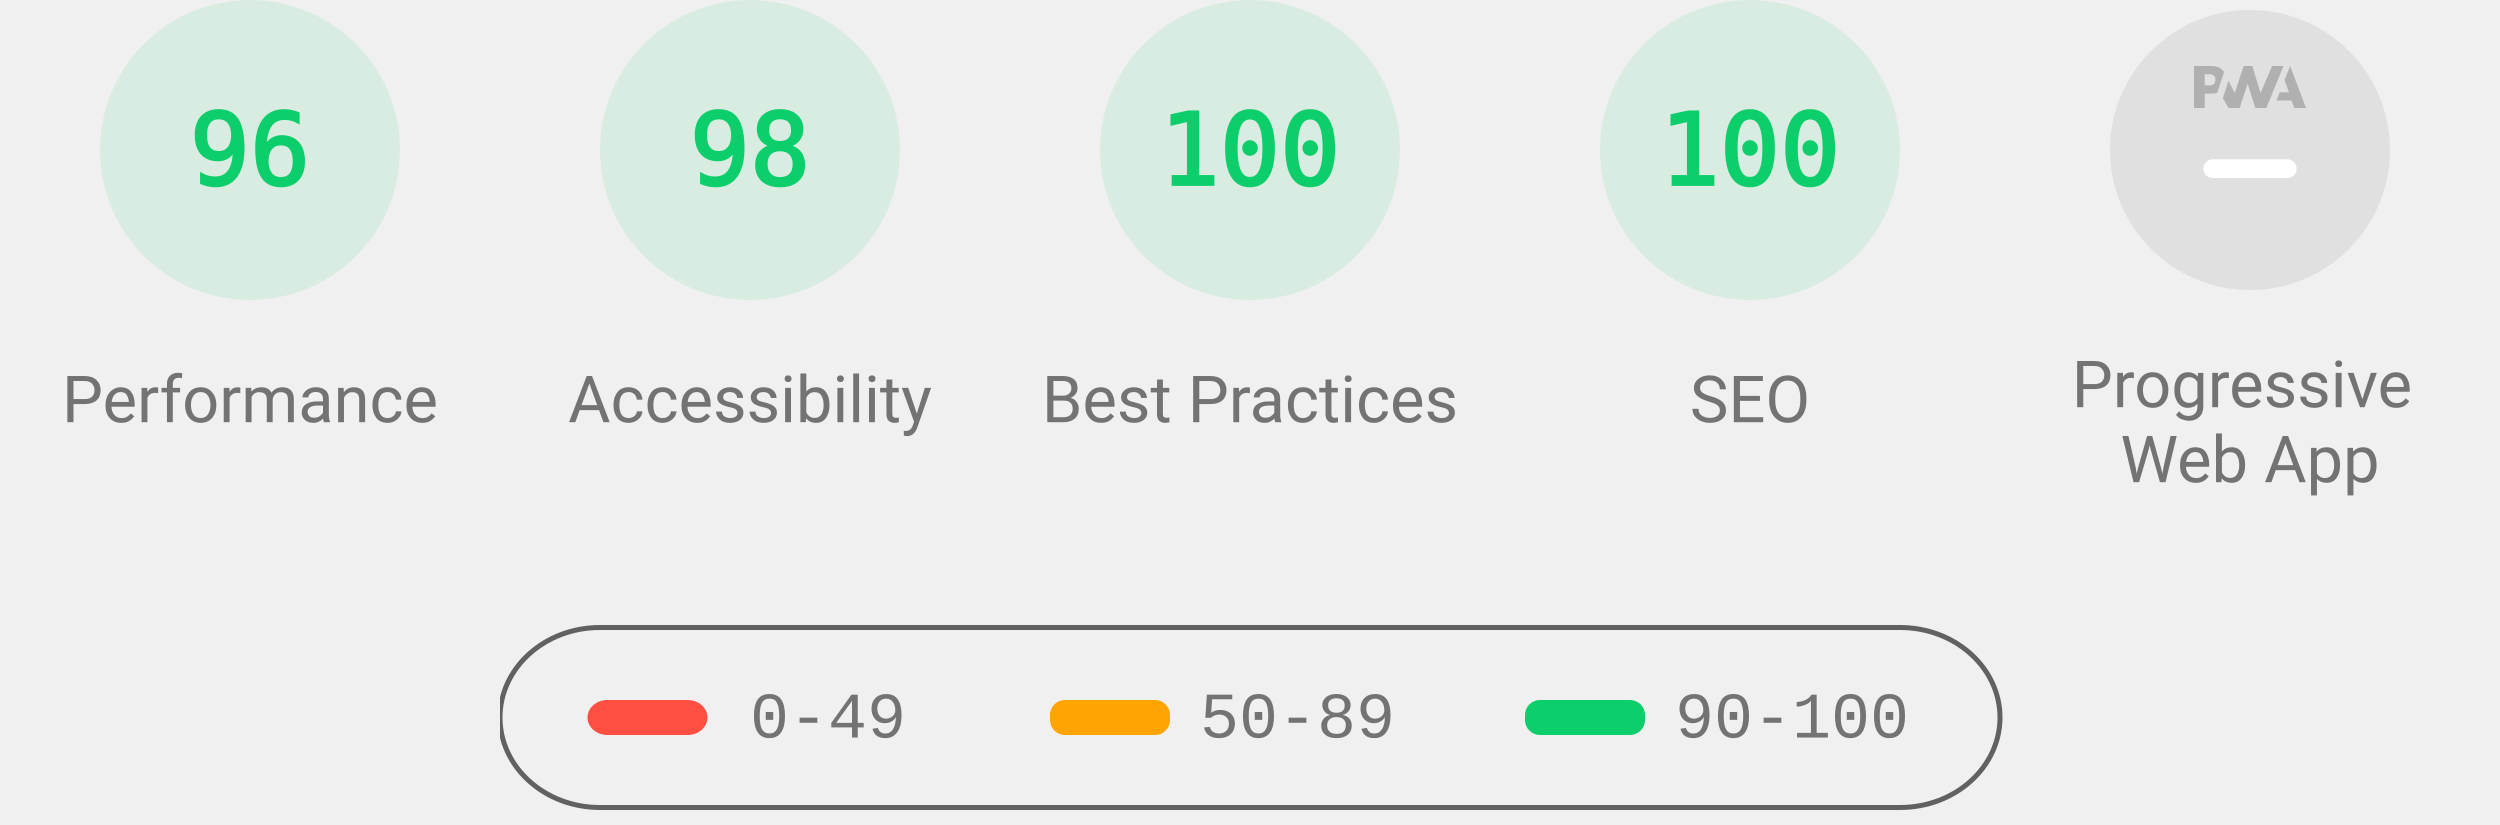
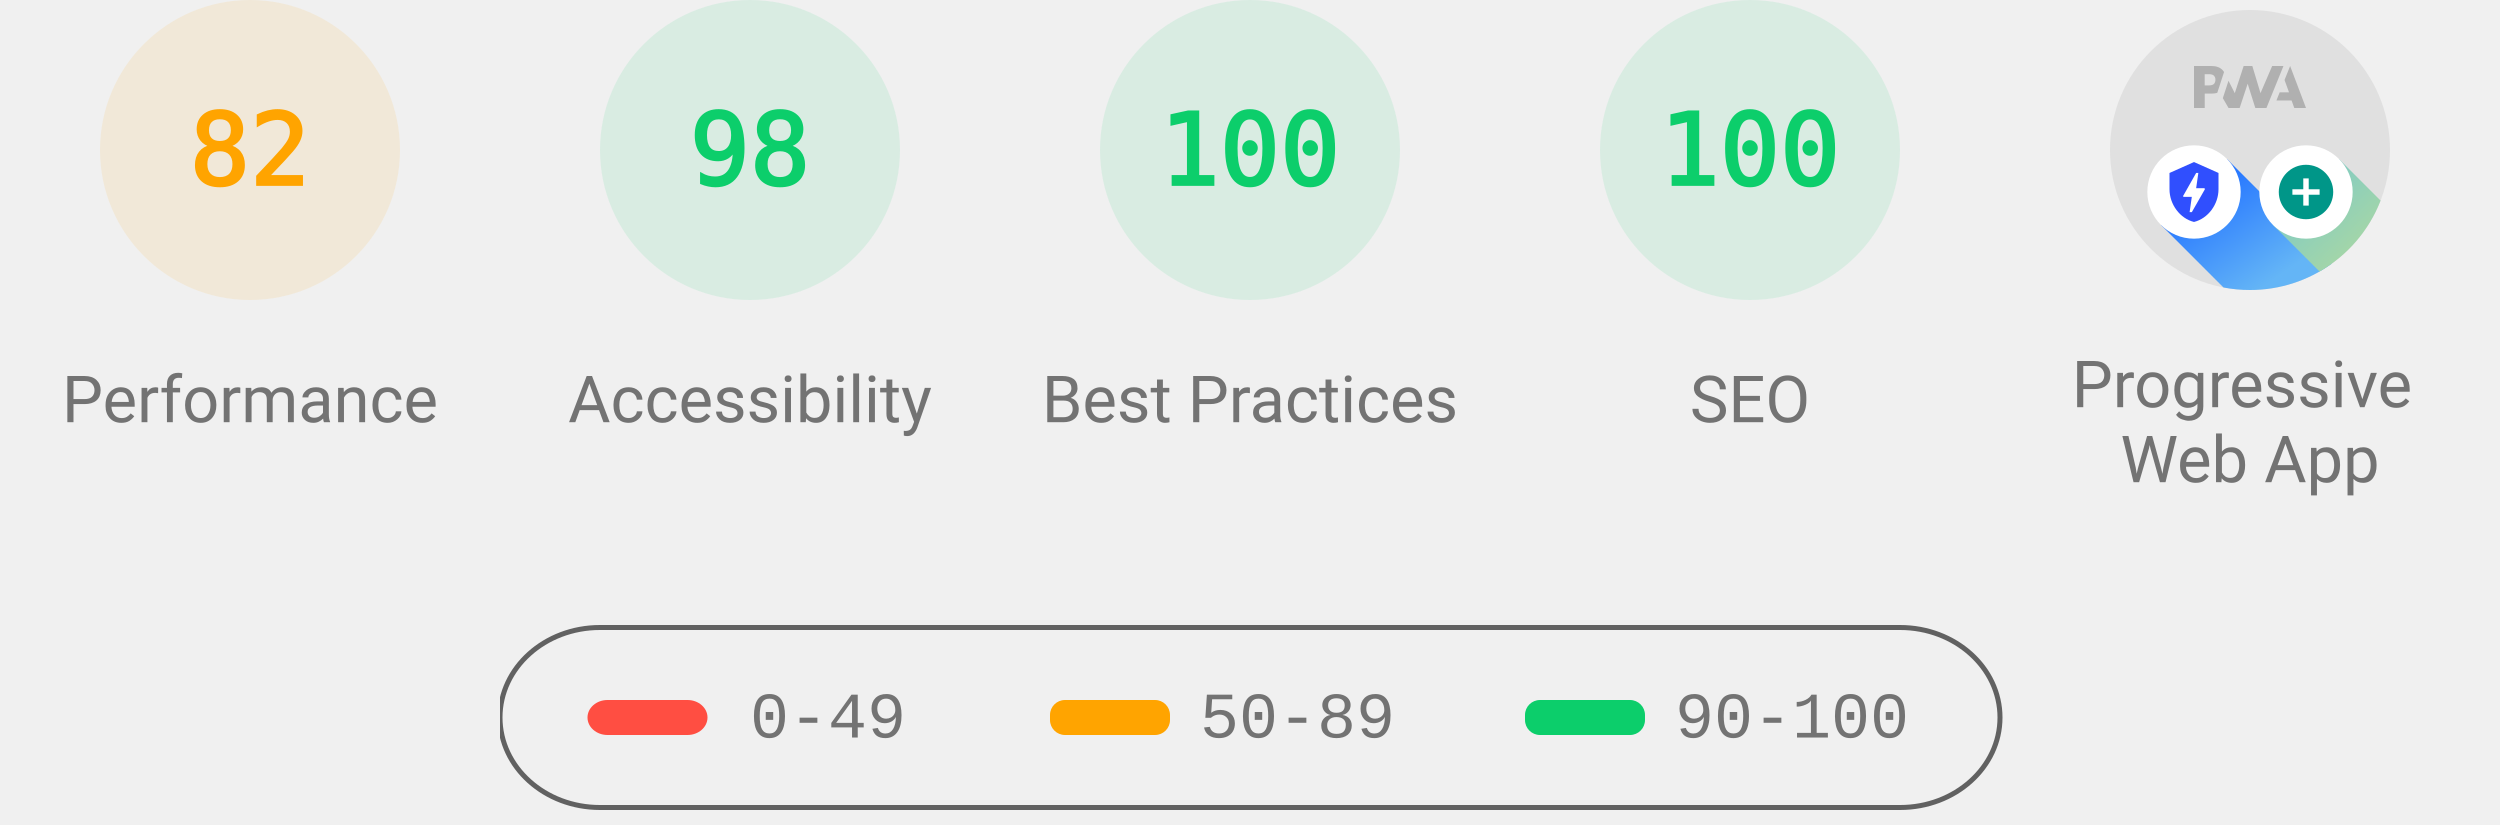
<svg xmlns="http://www.w3.org/2000/svg" class="theme--agnostic" fill="none" width="1000" height="330">
  <style>
			.gauge-base {
				opacity: 0.1
			}

			.gauge-arc {
				fill: none;
				animation-delay: 250ms;
				stroke-linecap: round;
				transform: rotate(-90deg);
				transform-origin: 100px 60px;
				animation: load-gauge 1s ease forwards
			}

			.guage-text {
				font-size: 40px;
				font-family: monospace;
				text-align: center
			}

			.guage-red {
				color: #ff4e42;
				fill: #ff4e42;
				stroke: #ff4e42
			}
			.guage-orange {
				color: #ffa400;
				fill: #ffa400;
				stroke: #ffa400
			}
			.guage-green {
				color: #0cce6b;
				fill: #0cce6b;
				stroke: #0cce6b
			}
			.theme--agnostic .guage-undefined {
				color: #5c5c5c;
				fill: #5c5c5c;
				stroke: #5c5c5c
			}
			.theme--light .guage-undefined {
				color: #1e1e1e;
				fill: #1e1e1e;
				stroke: #1e1e1e
			}
			.theme--dark .guage-undefined {
				color: #f5f5f5;
				fill: #f5f5f5;
				stroke: #f5f5f5
			}

			.guage-title {
				stroke: none;
				font-size: 26px;
				line-height: 26px;
				font-family: Roboto, Halvetica, Arial, sans-serif
			}
			.metric.guage-title {
				font-family: 'Courier New', Courier, monospace
			}
			.theme--agnostic .guage-title {
				color: #737373;
				fill: #737373
			}
			.theme--light .guage-title {
				color: #212121;
				fill: #212121
			}
			.theme--dark .guage-title {
				color: #f5f5f5;
				fill: #f5f5f5
			}

			@keyframes load-gauge {
				from {
					stroke-dasharray: 0 352.858
				}
			}
			.lh-gauge--pwa__disc {
				fill: #e0e0e0
			}
			.lh-gauge--pwa__logo {
				position: relative;
				fill: #b0b0b0
			}
			.lh-gauge--pwa__invisible {
				display: none
			}
			.lh-gauge--pwa__visible {
				display: inline
			}
			.guage-invisible {
				display: none
			}
			.lh-gauge--pwa__logo--primary-color {
				fill: #304ffe
			}
			.theme--agnostic .lh-gauge--pwa__logo--secondary-color {
				fill: #787878
			}
			.theme--light .lh-gauge--pwa__logo--secondary-color {
				fill: #3d3d3d
			}
			.theme--dark .lh-gauge--pwa__logo--secondary-color {
				fill: #d8b6b6
			}
			.theme--light #svg_2 {
				stroke: #00000022
			}
			.theme--agnostic #svg_2 {
				stroke: #616161
			}
			.theme--light #svg_2 {
				stroke: #00000022
			}
			.theme--dark #svg_2 {
				stroke: #f5f5f566
			}
		</style>
-   <svg class="guage-div guage-perf guage-green" viewBox="0 0 200 200" width="200" height="200" x="0" y="0">
-     <circle class="gauge-base" r="56" cx="100" cy="60" stroke-width="8" />
-     <circle class="gauge-arc guage-arc-1" r="56" cx="100" cy="60" stroke-width="8" style="stroke-dasharray: 337.784, 351.858;" />
-     <text class="guage-text" x="100px" y="60px" alignment-baseline="central" dominant-baseline="central" text-anchor="middle">96</text>
+   <svg class="guage-div guage-perf guage-orange" viewBox="0 0 200 200" width="200" height="200" x="0" y="0">
+     <circle class="gauge-base" r="56" cx="100" cy="60" stroke-width="8" />
+     <circle class="gauge-arc guage-arc-1" r="56" cx="100" cy="60" stroke-width="8" style="stroke-dasharray: 288.524, 351.858;" />
+     <text class="guage-text" x="100px" y="60px" alignment-baseline="central" dominant-baseline="central" text-anchor="middle">82</text>
    <text class="guage-title" x="100px" y="160px" alignment-baseline="central" dominant-baseline="central" text-anchor="middle">Performance</text>
  </svg>
  <svg class="guage-div guage-acc guage-green" viewBox="0 0 200 200" width="200" height="200" x="200" y="0">
    <circle class="gauge-base" r="56" cx="100" cy="60" stroke-width="8" />
    <circle class="gauge-arc guage-arc-2" r="56" cx="100" cy="60" stroke-width="8" style="stroke-dasharray: 344.821, 351.858;" />
    <text class="guage-text" x="100px" y="60px" alignment-baseline="central" dominant-baseline="central" text-anchor="middle">98</text>
    <text class="guage-title" x="100px" y="160px" alignment-baseline="central" dominant-baseline="central" text-anchor="middle">Accessibility</text>
  </svg>
  <svg class="guage-div guage-best guage-green" viewBox="0 0 200 200" width="200" height="200" x="400" y="0">
    <circle class="gauge-base" r="56" cx="100" cy="60" stroke-width="8" />
    <circle class="gauge-arc guage-arc-3" r="56" cx="100" cy="60" stroke-width="8" style="stroke-dasharray: 351.858, 351.858;" />
    <text class="guage-text" x="100px" y="60px" alignment-baseline="central" dominant-baseline="central" text-anchor="middle">100</text>
    <text class="guage-title" x="100px" y="160px" alignment-baseline="central" dominant-baseline="central" text-anchor="middle">Best Practices</text>
  </svg>
  <svg class="guage-div guage-seo guage-green" viewBox="0 0 200 200" width="200" height="200" x="600" y="0">
    <circle class="gauge-base" r="56" cx="100" cy="60" stroke-width="8" />
    <circle class="gauge-arc guage-arc-4" r="56" cx="100" cy="60" stroke-width="8" style="stroke-dasharray: 351.858, 351.858;" />
    <text class="guage-text" x="100px" y="60px" alignment-baseline="central" dominant-baseline="central" text-anchor="middle">100</text>
    <text class="guage-title" x="100px" y="160px" alignment-baseline="central" dominant-baseline="central" text-anchor="middle">SEO</text>
  </svg>
  <svg class="guage-div guage-pwa " viewBox="0 0 200 200" width="200" height="200" x="800" y="0">
    <svg viewBox="0 0 60 60" width="112" height="112" x="44" y="4">
      <defs>
        <linearGradient id="lh-gauge--pwa__check-circle__gradient-0" x1="50%" y1="0%" x2="50%" y2="100%">
          <stop stop-color="#00C852" offset="0%" />
          <stop stop-color="#009688" offset="100%" />
        </linearGradient>
        <linearGradient id="lh-gauge--pwa__installable__shadow-gradient-0" x1="76.056%" x2="24.111%" y1="82.995%" y2="24.735%">
          <stop stop-color="#A5D6A7" offset="0%" />
          <stop stop-color="#80CBC4" offset="100%" />
        </linearGradient>
        <linearGradient id="lh-gauge--pwa__fast-reliable__shadow-gradient-0" x1="76.056%" y1="82.995%" x2="25.678%" y2="26.493%">
          <stop stop-color="#64B5F6" offset="0%" />
          <stop stop-color="#2979FF" offset="100%" />
        </linearGradient>
        <g id="lh-gauge--pwa__fast-reliable-badge-0">
          <circle fill="#FFFFFF" cx="10" cy="10" r="10" />
          <path fill="#304FFE" d="M10 3.58l5.25 2.34v3.5c0 3.23-2.24 6.26-5.25 7-3.01-.74-5.25-3.77-5.25-7v-3.5L10 3.58zm-.47 10.74l2.76-4.83.03-.07c.04-.08 0-.24-.22-.24h-1.64l.47-3.26h-.47l-2.7 4.77c-.02.01.05-.1-.04.05-.09.16-.1.31.18.31h1.63l-.47 3.27h.47z" />
        </g>
        <g id="lh-gauge--pwa__installable-badge-0">
          <circle fill="#FFFFFF" cx="10" cy="10" r="10" />
          <path fill="#009688" d="M10 4.167A5.835 5.835 0 0 0 4.167 10 5.835 5.835 0 0 0 10 15.833 5.835 5.835 0 0 0 15.833 10 5.835 5.835 0 0 0 10 4.167zm2.917 6.416h-2.334v2.334H9.417v-2.334H7.083V9.417h2.334V7.083h1.166v2.334h2.334v1.166z" />
        </g>
      </defs>
      <g stroke="none" fill-rule="nonzero">
        <circle class="lh-gauge--pwa__disc" cx="30" cy="30" r="30" />
        <g class="lh-gauge--pwa__logo">
          <path d="M35.66 19.39l.7-1.75h2L37.4 15 38.6 12l3.4 9h-2.51l-.58-1.61z" />
          <path d="M33.52 21l3.65-9h-2.42l-2.5 5.82L30.5 12h-1.86l-1.9 5.82-1.35-2.65-1.21 3.72L25.4 21h2.38l1.72-5.2 1.64 5.2z" />
          <path fill-rule="nonzero" d="M20.3 17.91h1.48c.45 0 .85-.05 1.2-.15l.39-1.18 1.07-3.3a2.64 2.64 0 0 0-.28-.37c-.55-.6-1.36-.91-2.42-.91H18v9h2.3V17.9zm1.96-3.84c.22.22.33.5.33.87 0 .36-.1.65-.29.87-.2.23-.59.35-1.15.35h-.86v-2.41h.87c.52 0 .89.1 1.1.32z" />
        </g>
-         <rect class="lh-gauge--pwa__component lh-gauge--pwa__na-line lh-gauge--pwa__visible" fill="#FFFFFF" x="20" y="32" width="20" height="4" rx="2" />
+         <rect class="lh-gauge--pwa__component lh-gauge--pwa__na-line lh-gauge--pwa__invisible" fill="#FFFFFF" x="20" y="32" width="20" height="4" rx="2" />
        <g class="lh-gauge--pwa__component lh-gauge--pwa__fast-reliable-badge lh-gauge--pwa__invisible" transform="translate(20, 29)">
          <path fill="url(#lh-gauge--pwa__fast-reliable__shadow-gradient-0)" d="M33.63 19.49A30 30 0 0 1 16.2 30.36L3 17.14 17.14 3l16.49 16.49z" />
          <use href="#lh-gauge--pwa__fast-reliable-badge-0" />
        </g>
        <g class="lh-gauge--pwa__component lh-gauge--pwa__installable-badge lh-gauge--pwa__invisible" transform="translate(20, 29)">
          <path fill="url(#lh-gauge--pwa__installable__shadow-gradient-0)" d="M33.629 19.487c-4.272 5.453-10.391 9.39-17.415 10.869L3 17.142 17.142 3 33.63 19.487z" />
          <use href="#lh-gauge--pwa__installable-badge-0" />
        </g>
-         <g class="lh-gauge--pwa__component lh-gauge--pwa__fast-reliable-installable-badges lh-gauge--pwa__invisible">
+         <g class="lh-gauge--pwa__component lh-gauge--pwa__fast-reliable-installable-badges lh-gauge--pwa__visible">
          <g transform="translate(8, 29)">
            <path fill="url(#lh-gauge--pwa__fast-reliable__shadow-gradient-0)" d="M16.321 30.463L3 17.143 17.142 3l22.365 22.365A29.864 29.864 0 0 1 22 31c-1.942 0-3.84-.184-5.679-.537z" />
            <use href="#lh-gauge--pwa__fast-reliable-badge-0" />
          </g>
          <g transform="translate(32, 29)">
            <path fill="url(#lh-gauge--pwa__installable__shadow-gradient-0)" d="M25.982 11.84a30.107 30.107 0 0 1-13.08 15.203L3 17.143 17.142 3l8.84 8.84z" />
            <use href="#lh-gauge--pwa__installable-badge-0" />
          </g>
        </g>
        <g class="lh-gauge--pwa__component lh-gauge--pwa__check-circle lh-gauge--pwa__invisible" transform="translate(18, 28)">
          <circle fill="#FFFFFF" cx="12" cy="12" r="12" />
          <path fill="url(#lh-gauge--pwa__check-circle__gradient-0)" d="M12 2a10 10 0 1 0 0 20 10 10 0 0 0 0-20zm-2 15l-5-5 1.41-1.41L10 14.17l7.59-7.59L19 8l-9 9z" />
        </g>
      </g>
    </svg>
    <text class="guage-title" y="160px" alignment-baseline="central" dominant-baseline="central" text-anchor="middle">
      <tspan x="100px" dy="-6px">Progressive</tspan>
      <tspan x="100px" dy="30px">Web App</tspan>
    </text>
  </svg>
  <svg width="604" height="76" x="200" y="250">
    <g>
      <rect fill="none" id="canvas_background" height="80" width="604" y="-1" x="-1" />
      <g display="none" overflow="visible" y="0" x="0" height="100%" width="100%" id="canvasGrid">
        <rect fill="url(#gridpattern)" stroke-width="0" y="0" x="0" height="100%" width="100%" />
      </g>
    </g>
    <g>
      <rect fill-opacity="0" stroke-width="2" rx="40" id="svg_2" height="72" width="600" y="1" x="0" fill="#000000" />
      <rect stroke="#000" rx="8" id="svg_3" height="14" width="48" y="30" x="35" stroke-opacity="null" stroke-width="0" fill="#ff4e42" />
      <rect stroke="#000" rx="6" id="svg_4" height="14" width="48" y="30" x="220" stroke-opacity="null" stroke-width="0" fill="#ffa400" />
      <rect stroke="#000" rx="6" id="svg_5" height="14" width="48" y="30" x="410" stroke-opacity="null" stroke-width="0" fill="#0cce6b" />
      <text class="metric guage-title" xml:space="preserve" text-anchor="start" font-size="26" id="svg_6" y="45" x="100" stroke-opacity="null" stroke-width="0" stroke="#000">0-49</text>
      <text class="metric guage-title" xml:space="preserve" text-anchor="start" font-size="26" id="svg_7" y="45" x="280" stroke-opacity="null" stroke-width="0" stroke="#000">50-89</text>
      <text class="metric guage-title" xml:space="preserve" text-anchor="start" font-size="26" id="svg_8" y="45" x="470" stroke-opacity="null" stroke-width="0" stroke="#000">90-100</text>
    </g>
  </svg>
</svg>
